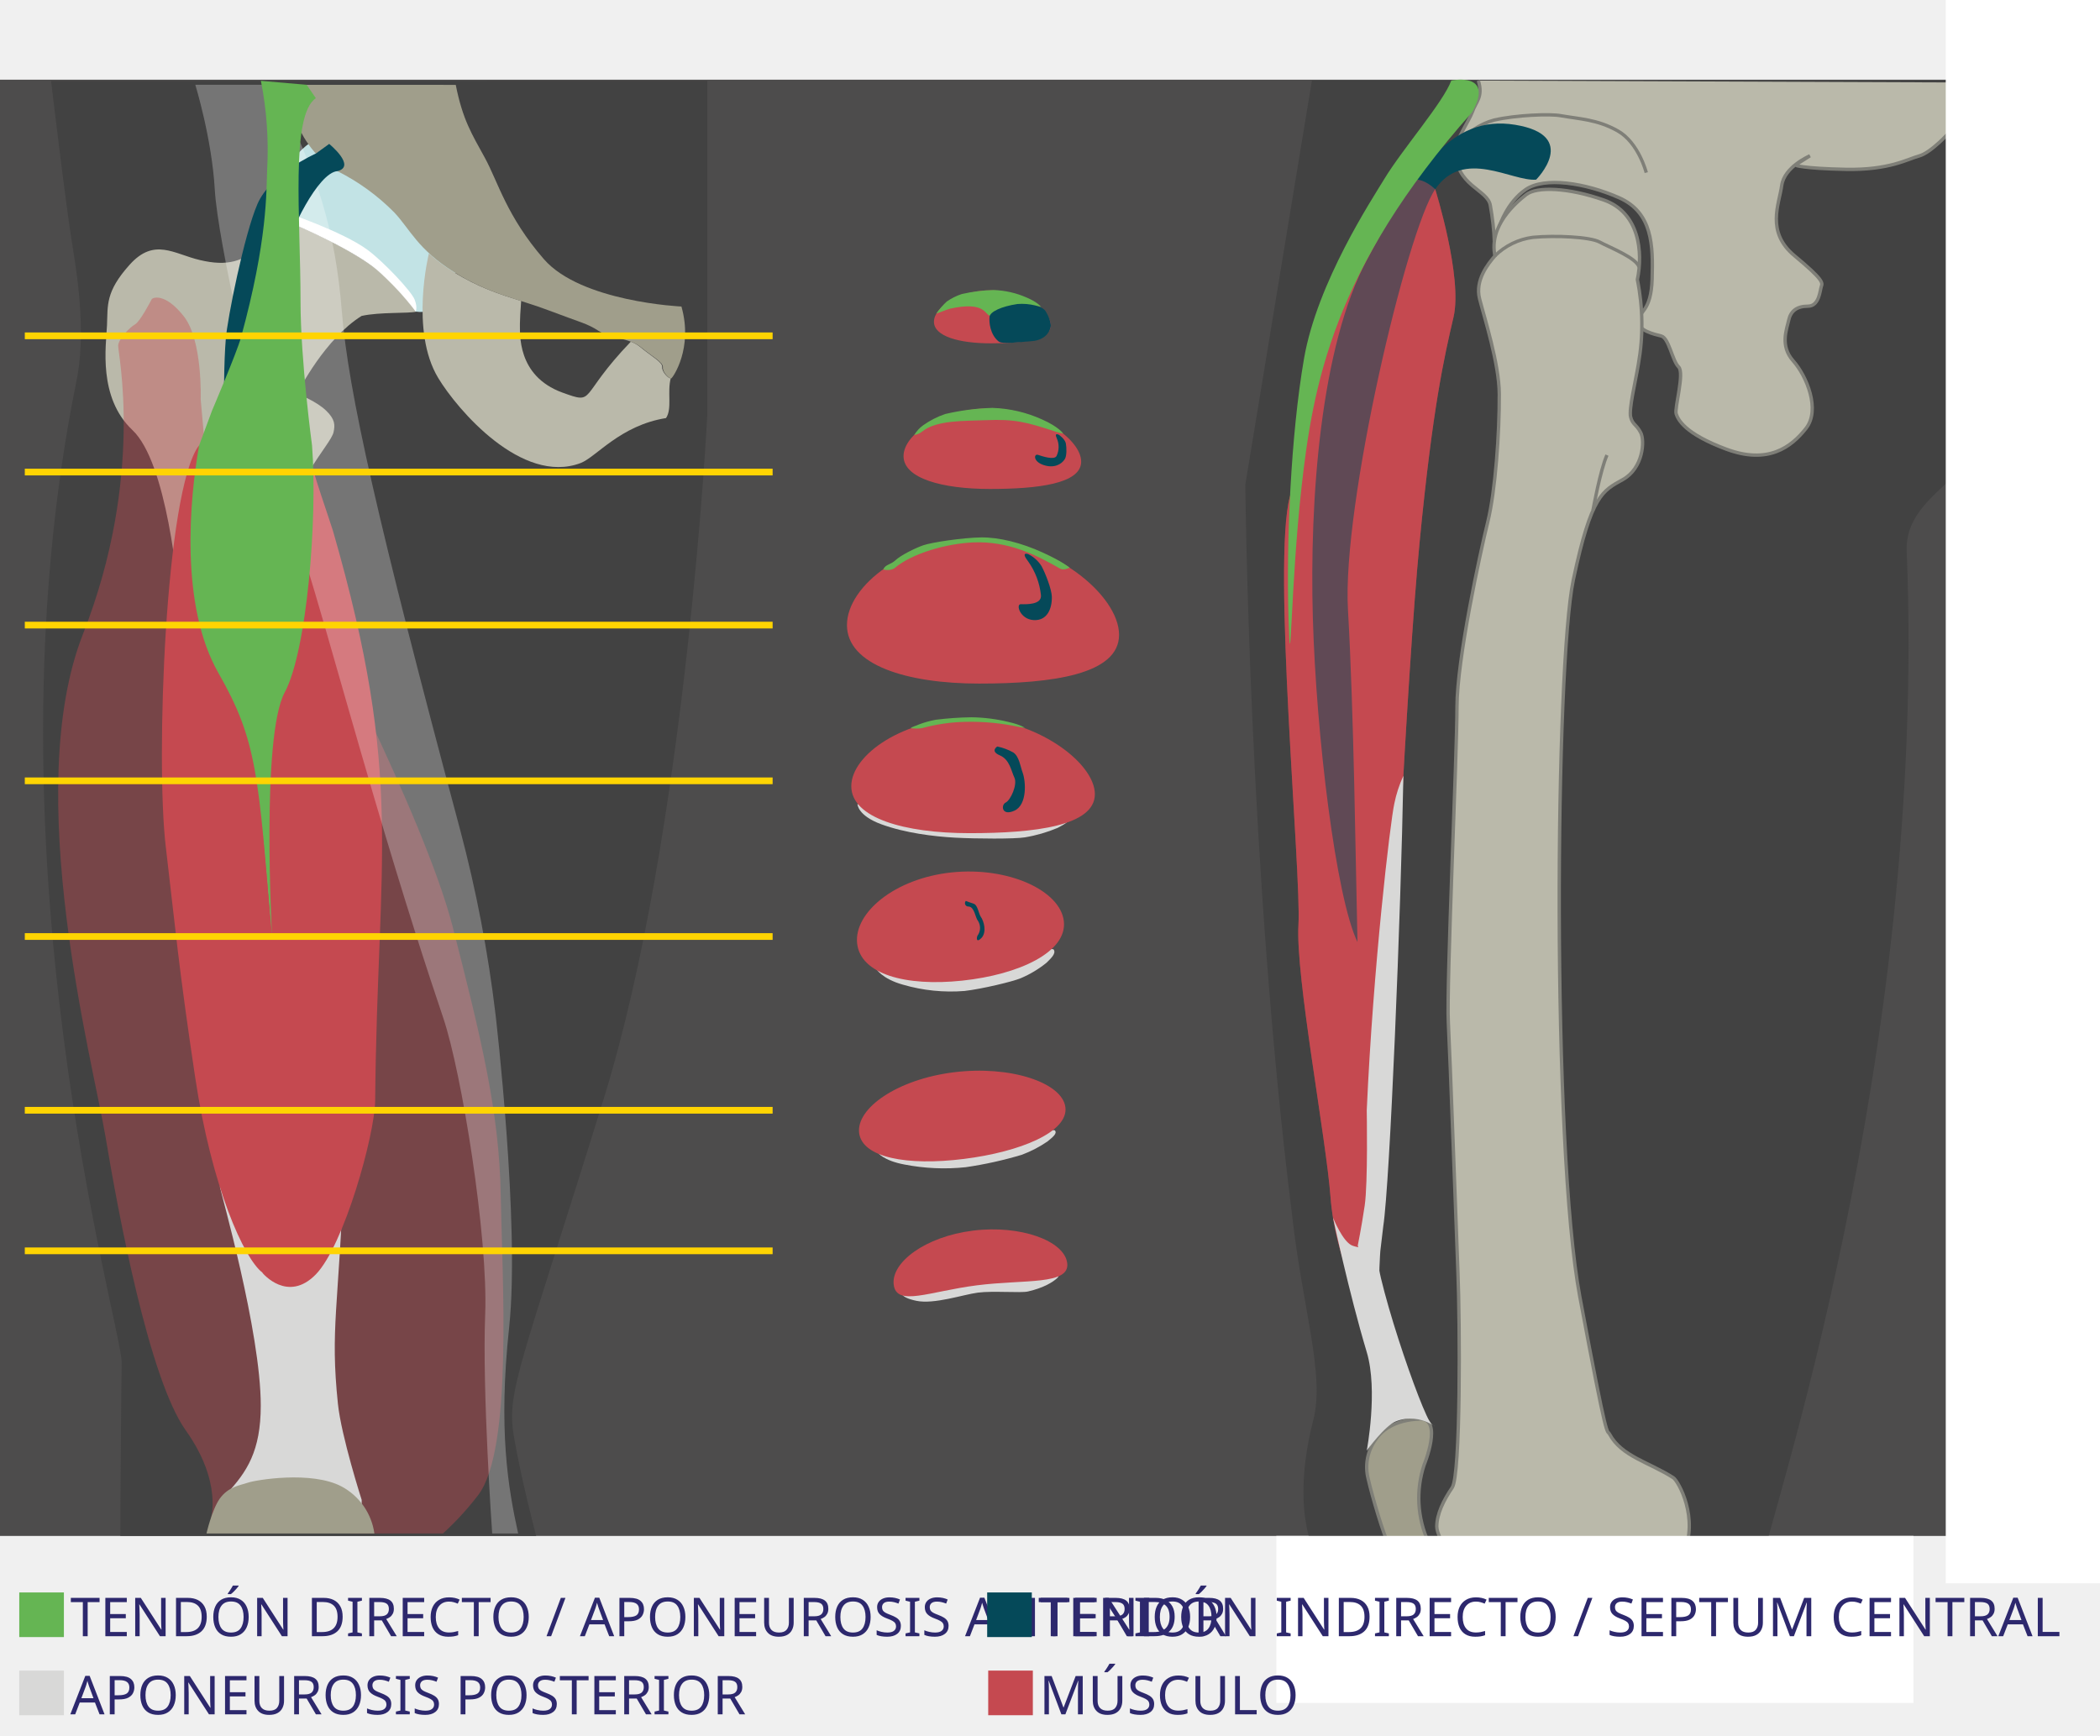
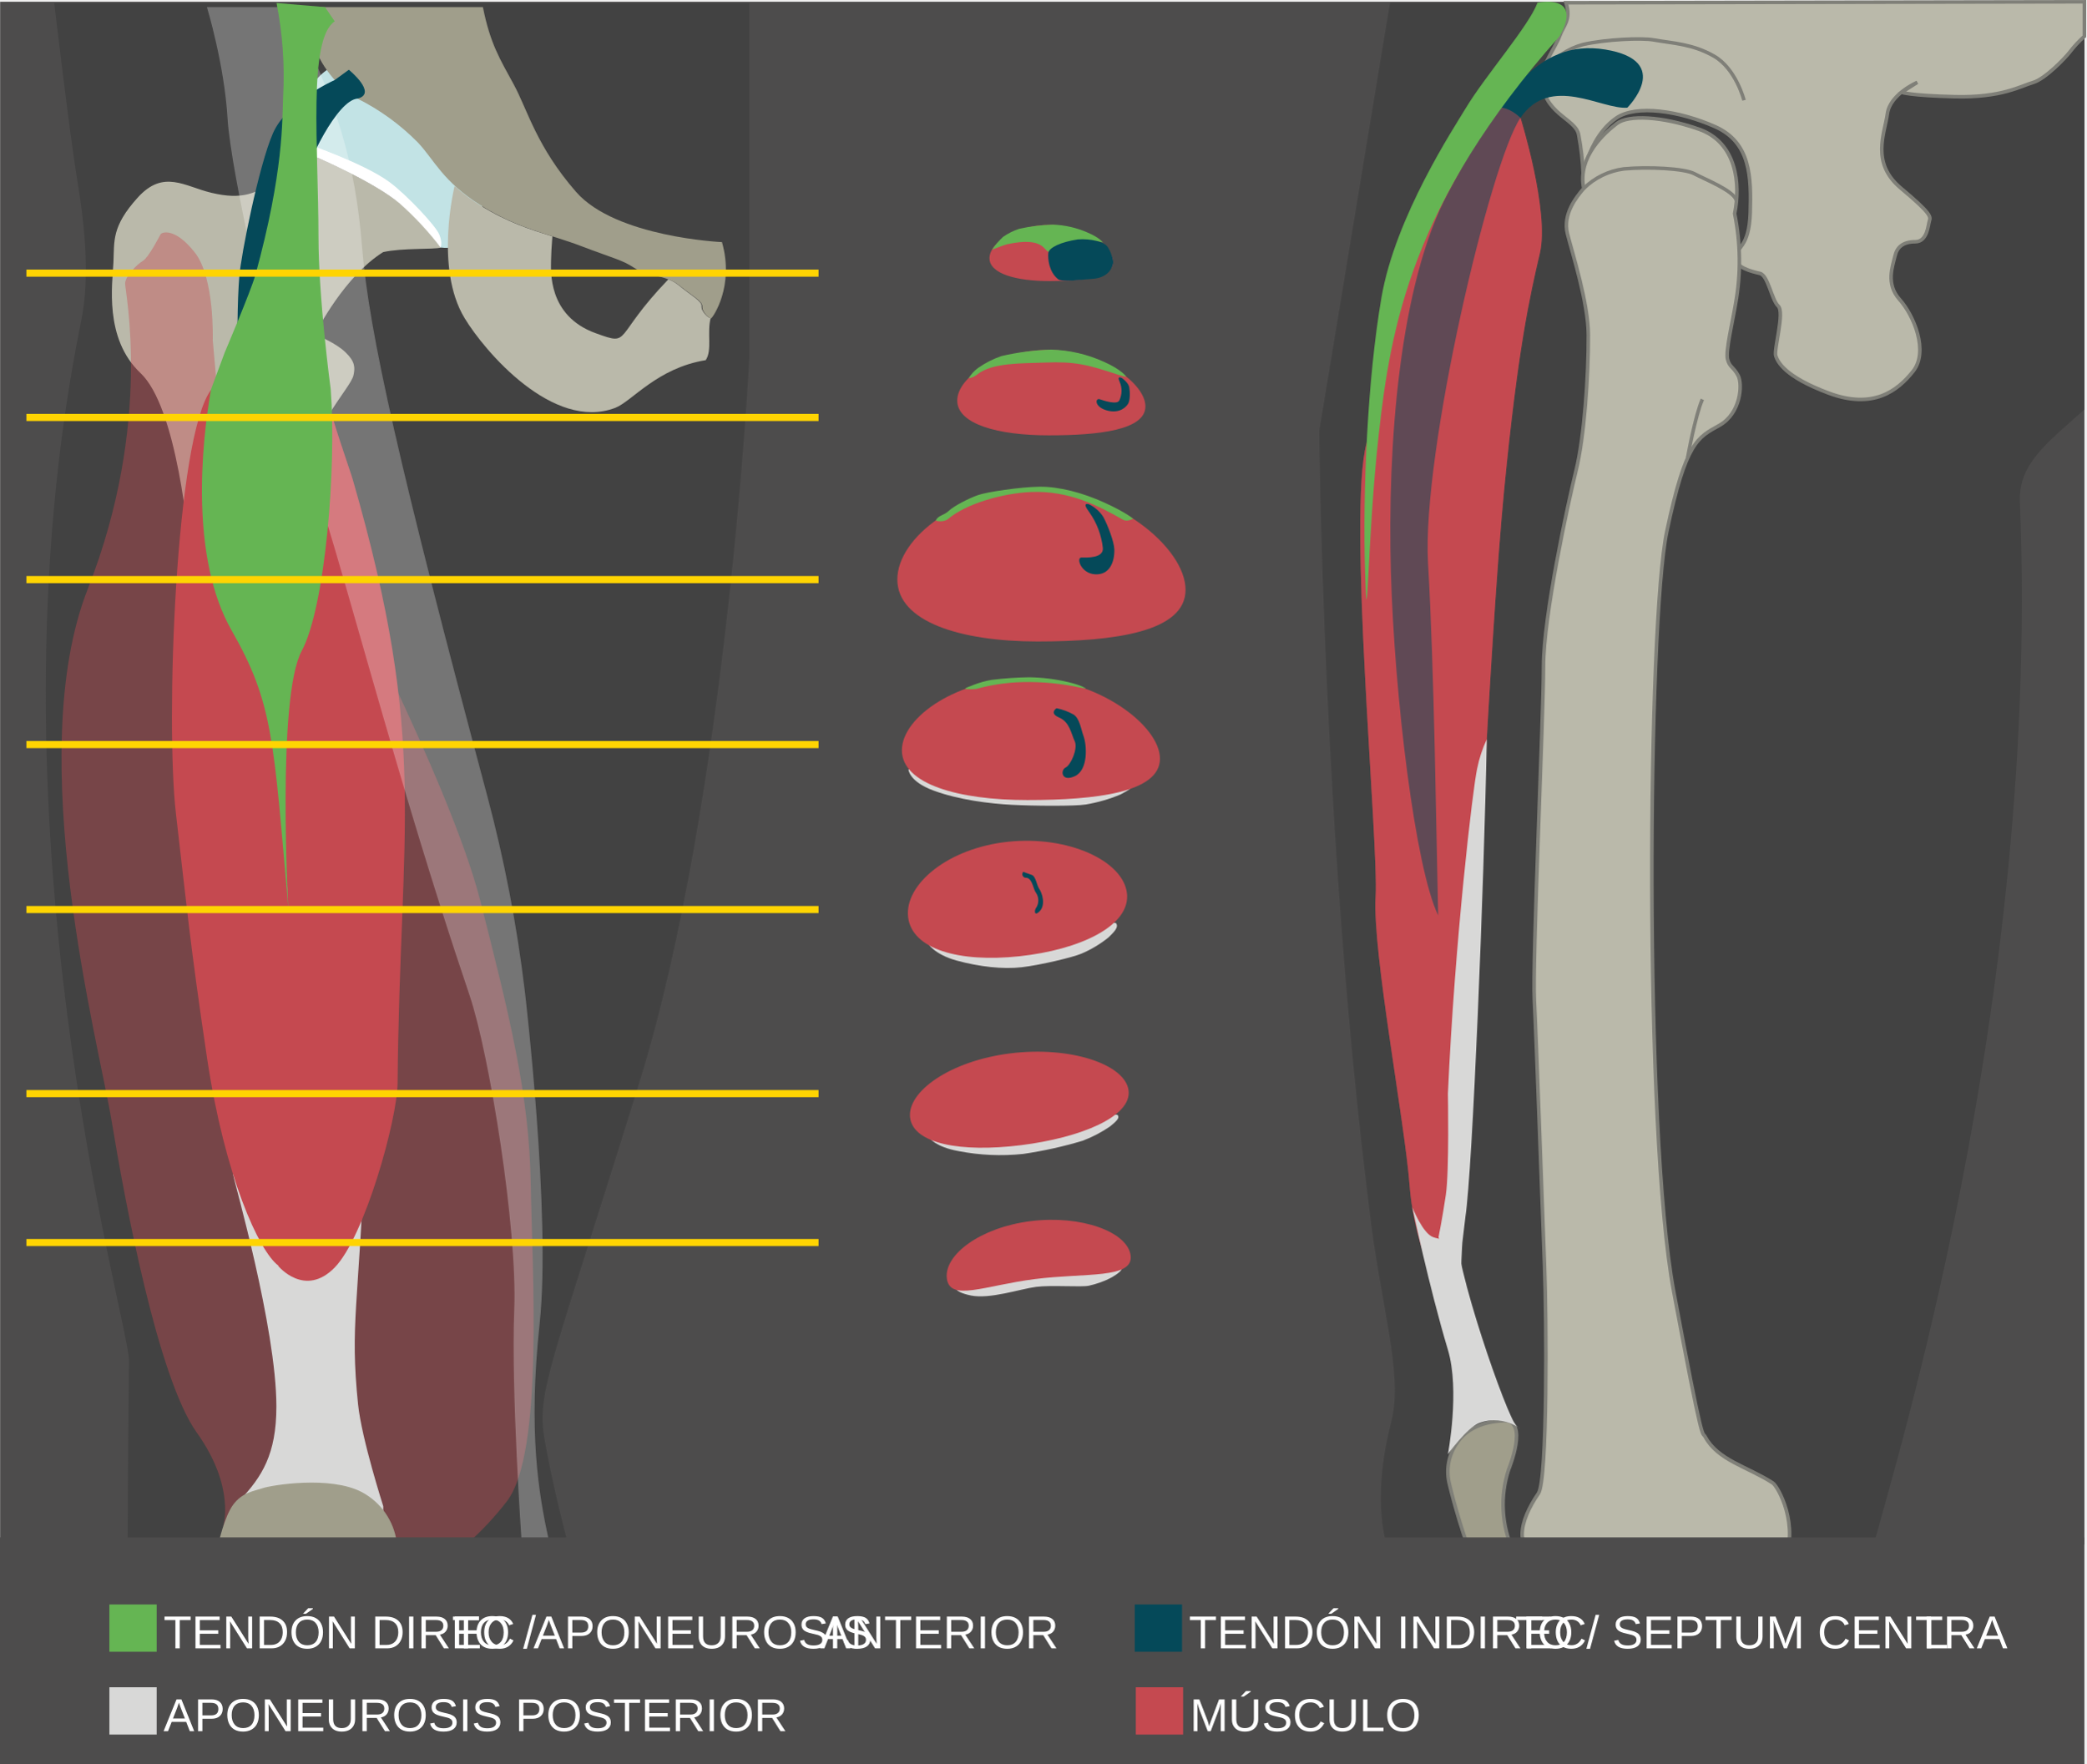
- <svg xmlns="http://www.w3.org/2000/svg" viewBox="0 0 625.74 517.36">
+ <svg xmlns="http://www.w3.org/2000/svg" viewBox="0 0 586.81 496.2">
  <defs>
-     <style>.cls-1{font-size:16px;fill:#2d286d;font-family:Mohave-Regular, Mohave;}.cls-2{fill:#65b553;}.cls-3{fill:#d8d8d7;}.cls-18,.cls-4,.cls-9{fill:#c54950;}.cls-5{fill:#054959;}.cls-6{fill:#4d4c4c;}.cls-7{fill:#424242;}.cls-16,.cls-8{fill:#bab9aa;}.cls-9{opacity:0.4;}.cls-10{fill:#c2e3e5;}.cls-11,.cls-13{fill:#fff;}.cls-12,.cls-15{fill:#a09e8b;}.cls-13{opacity:0.27;}.cls-14,.cls-17{fill:none;}.cls-14{stroke:#ffd402;stroke-width:2px;}.cls-14,.cls-15,.cls-16,.cls-17{stroke-miterlimit:10;}.cls-15,.cls-16,.cls-17{stroke:#7f7f78;}.cls-18{opacity:0.47;}</style>
+     <style>
+       .cls-1 {
+         fill: #4d4c4c;
+       }
+ 
+       .cls-2 {
+         fill: #424242;
+       }
+ 
+       .cls-15, .cls-3 {
+         fill: #bab9aa;
+       }
+ 
+       .cls-17, .cls-4, .cls-8 {
+         fill: #c54950;
+       }
+ 
+       .cls-4 {
+         opacity: 0.4;
+       }
+ 
+       .cls-5 {
+         fill: #c2e3e5;
+       }
+ 
+       .cls-10, .cls-18, .cls-6 {
+         fill: #fff;
+       }
+ 
+       .cls-7 {
+         fill: #d8d8d7;
+       }
+ 
+       .cls-14, .cls-9 {
+         fill: #a09e8b;
+       }
+ 
+       .cls-10 {
+         opacity: 0.27;
+       }
+ 
+       .cls-11 {
+         fill: #054959;
+       }
+ 
+       .cls-12 {
+         fill: #65b553;
+       }
+ 
+       .cls-13, .cls-16 {
+         fill: none;
+       }
+ 
+       .cls-13 {
+         stroke: #ffd402;
+         stroke-width: 2px;
+       }
+ 
+       .cls-13, .cls-14, .cls-15, .cls-16 {
+         stroke-miterlimit: 10;
+       }
+ 
+       .cls-14, .cls-15, .cls-16 {
+         stroke: #7f7f78;
+       }
+ 
+       .cls-17 {
+         opacity: 0.47;
+       }
+ 
+       .cls-18 {
+         font-size: 13px;
+         font-family: ArialNarrow, Arial;
+       }
+ 
+       .cls-19 {
+         letter-spacing: -0.01em;
+       }
+ 
+       .cls-20 {
+         letter-spacing: -0.04em;
+       }
+ 
+       .cls-21 {
+         letter-spacing: -0.03em;
+       }
+     </style>
  </defs>
  <g id="Capa_2" data-name="Capa 2">
    <g id="Capa_1-2" data-name="Capa 1">
-       <text class="cls-1" transform="translate(20.95 487.62)">TENDÓN DIRECTO / APONEUROSIS ANTERIOR</text>
-       <rect class="cls-2" x="5.74" y="474.58" width="13.3" height="13.3" />
-       <text class="cls-1" transform="translate(20.95 510.91)">APONEUROSIS POSTERIOR</text>
-       <rect class="cls-3" x="5.74" y="497.87" width="13.3" height="13.3" />
-       <rect class="cls-4" x="294.46" y="497.87" width="13.3" height="13.3" />
-       <rect class="cls-5" x="294.15" y="474.58" width="13.3" height="13.3" />
-       <rect class="cls-6" y="23.75" width="586.28" height="433.99" transform="translate(586.28 481.49) rotate(-180)" />
-       <path class="cls-7" d="M210.75,24.09v99.67s-6.27,124.35-30.87,203.73-29,87.16-26.8,100.3,6.69,29.95,6.69,29.95H35.85s.18-38.39.4-51.55c.18-10.91-42.06-152-13.49-292.52,2.77-13.34.7-29.2-1.19-40.54s-6.35-49-6.35-49Z" />
-       <path class="cls-8" d="M76.73,369.08c-.81-14.36-22.09-177.24-22.9-186.18s-4.07-45-14.37-54.73S31.61,103,31.88,97s-.54-10,6.77-18.13,13.18-3.19,20.87-1.38c8.39,2,12.85.34,18.15-4.07,6-5.18,6.45-7.94,6.45-7.94,5.75,2,22.09,9.6,28.48,15.1a87.55,87.55,0,0,1,11.45,12.29c-2.23.61-10.82.06-16.3,1.28-10.77,6.71-18.7,22-19.11,23.17,1,.51,5.69,2.34,8.48,5s2.7,4.37,2.29,6.4-3.65,5.69-7.31,11.79-5.3,162.7,2,218.18Z" />
-       <path id="VE" class="cls-9" d="M59.8,119s.6-17.55-5-24.69-9.3-5.65-9.59-5.13-3.43,6.62-5,7.51-4.83,4.24-5,6.25,8,39-10.48,86,3,127.6,6.72,149.91,12.91,72,23.91,87.45,7.44,26.33,7.44,26.33H89.55Z" />
-       <path class="cls-10" d="M84.89,63.19s-.4-7.73.94-12a16.33,16.33,0,0,1,7.88-9.37c3-1.33,43.28,29.6,43.28,29.6s-.4,23.4-13.14,21.44c-3.07-5.53-10.21-13.56-10.21-13.56l-10.71-7-11-4.93Z" />
-       <path class="cls-11" d="M112.4,80.52a86.85,86.85,0,0,1,11.45,12.29s.67-1-.3-3.52-9.29-11.31-14-14.8c-7.39-5.49-24.69-11.3-24.69-11.3l-.77,2.3C90,67.62,106.08,75.08,112.4,80.52Z" />
-       <path class="cls-8" d="M197.31,109.4c.15-1.48-3.13-3.12-6.55-6a10.45,10.45,0,0,0-2.79-1.58c-15.91,16.55-10.25,18.85-20.41,15.17-13.68-5-12.56-17.75-12.64-20.5,0-1.22.15-4,.37-6.79-6.38-2-12.7-4-20.3-8.75a48.77,48.77,0,0,1-7.19-5.41h0s-5.74,23,2.78,37.11C136.21,122,155.48,144.62,173,138c4.65-1.77,11.77-11.22,25.46-13.41,1.89-2.83.3-7.75,1.41-11.89C199.39,113,197.16,110.89,197.31,109.4Z" />
-       <path id="VI" class="cls-9" d="M90.92,175.62s35.51,67.52,44,100.69,13.86,55.21,14.28,79.71,3.71,75.85-6.7,89.53A87.48,87.48,0,0,1,132,457H104.39L89.55,418.48l-1.94-84.77Z" />
-       <path class="cls-3" d="M65.49,353.53c.23,1.7,12.21,43.27,12.21,65.36,0,13.5-4.11,19.82-10.26,26.36.2,4,40.33,4.17,40.33,4.17V447s-6.07-18.92-7.08-28.63c-2.35-22.68.26-28.06,1.8-70.22l-8,26.41" />
-       <path class="cls-4" d="M78.26,379.41s7.46,9,15.85.38,17.59-41.6,17.68-51.82c.65-73,8.79-95.63-12.57-169.75-.71-2.44-6.25-18-7.89-25.43-10.21,13.93-13,25.53-15,37s4.54,106.49,4.54,106.49c-5.94-75.85-9.51-85.37-13.08-99.05s-8.08-26-8.5-44.47c-10.11,13.39-12.9,94.06-9.92,119.34s3.79,35.58,8.75,68.73,14.66,54.36,20.08,58.43" />
-       <path class="cls-12" d="M111.56,457a18.86,18.86,0,0,0-9.77-14c-9-4.76-25.63-1.93-27.91-1.14s-5.82,1.14-8.42,4.79C63.11,450,61.53,457,61.53,457Z" />
-       <path id="SA" class="cls-13" d="M132.08,303.37c-4.66-13.82-11.42-34.45-20.52-65.43-11.84-40.31-18.14-64.55-26.73-90S64.86,71.67,64,56.5s-5.8-31.23-5.8-31.23h23c13.58,26,18.76,43.85,20.67,67.66s10.66,62.61,35.2,154.23a397.72,397.72,0,0,1,10.59,55.2S155,365,151.71,395.58s-.29,47.89,2.68,61.42h-7.73s-3-42.38-2.09-65.29S137.58,319.66,132.08,303.37Z" />
-       <path class="cls-12" d="M84.79,25.27a73.82,73.82,0,0,1,3.72,10.85c.89,4.32,6.39,12.05,12,14.87a64.22,64.22,0,0,1,17,12.35c4.61,4.91,7,11,17.7,17.7s18.88,7.88,28.25,11.45,11.45,3.86,14.87,6.1,9.23,2.08,12.65,4.9,6.69,4.46,6.54,6,2.08,3.57,2.53,3.27,6.54-8.92,3-21.41c0,0-29.89-1.34-41-14.13S148.37,54.12,144.46,47s-6.58-11.3-8.66-21.71Z" />
-       <path class="cls-5" d="M94.12,45.76s-13.43,5.89-17.39,15-9,34.33-9.44,40.15c-1.22,14.55,0,43.89,0,43.89L80.7,157.87S83.4,82,84.83,75.59,94.76,51.43,100.55,51c5.73-1.44-2.46-8.11-2.46-8.11Z" />
-       <path class="cls-2" d="M63.18,122.37s7.4-17.37,8.58-21.66C79.82,71.45,79.33,57,79.61,50.37a105.39,105.39,0,0,0-1.87-26.28l13.64,1.18,2.74,4c-7.59,5-4.57,35.58-4.57,60.51,0,17.6,3.43,43,3.43,43,1.69,21.88-1.53,61.31-8.15,73.58C77.74,219.52,81.07,279,81.07,279c-4.18-48.07-4.3-58-16-78.46-11.54-20.24-8.56-51.84-5.75-67.77Z" />
-       <line class="cls-14" x1="230.22" y1="140.68" x2="7.39" y2="140.68" />
-       <line class="cls-14" x1="230.22" y1="100.08" x2="7.39" y2="100.08" />
-       <line class="cls-14" x1="230.22" y1="186.29" x2="7.39" y2="186.29" />
-       <line class="cls-14" x1="230.22" y1="232.7" x2="7.39" y2="232.7" />
-       <line class="cls-14" x1="230.22" y1="279.1" x2="7.39" y2="279.1" />
-       <line class="cls-14" x1="230.22" y1="330.88" x2="7.39" y2="330.88" />
-       <line class="cls-14" x1="230.22" y1="372.77" x2="7.39" y2="372.77" />
-       <path class="cls-4" d="M269.23,135.93c0,6.64,11.51,9.79,25.71,9.79s27.22-1.52,27.22-8.15-13-15.88-27.22-15.88S269.23,129.3,269.23,135.93Z" />
-       <path class="cls-5" d="M315.6,129.63s1.77,1.25,2,2.54.3,3.73-.34,4.69c-1,1.57-3.26,2.79-6.39,1.7s-2.79-3.4-1.57-3,4.83,1.63,5.52.34a6.29,6.29,0,0,0,.06-5.31C314,128.7,315.6,129.63,315.6,129.63Z" />
-       <path class="cls-2" d="M316.81,129.22s-1.27-2-6.31-4.22a38.68,38.68,0,0,0-14.81-3.44,70.91,70.91,0,0,0-14,1.81,25.32,25.32,0,0,0-6.66,3.4,9.68,9.68,0,0,0-2.61,2.87,5,5,0,0,0,2.44-1.09c4.21-3.38,12.61-3.08,18.92-3.33,8.62-.36,12.1.55,21,3.5A14.34,14.34,0,0,0,316.81,129.22Z" />
-       <path class="cls-4" d="M278.29,95.89c0,4.36,7.58,6.43,16.92,6.43s17.9-1,17.9-5.36-8.56-10.44-17.9-10.44S278.29,91.52,278.29,95.89Z" />
-       <path class="cls-2" d="M310.2,91.48s-.86-1.35-4.23-2.78A26.51,26.51,0,0,0,296,86.43a48.3,48.3,0,0,0-9.42,1.2,17.11,17.11,0,0,0-4.47,2.23A21.87,21.87,0,0,0,279,93.44c0,.09,3.34-1.29,4.15-1.46,10.46-2.3,10.38,1.91,11.8,2.1,2.94-1.16,9.51-3.7,13.84-2.94A13.22,13.22,0,0,1,310.2,91.48Z" />
-       <path class="cls-5" d="M308.54,91.05s2.25.5,3,1.65,1.78,3.52,1.54,4.72c-.39,1.94-2.13,4-5.67,4.25s-8.79,1-9.85.09c-2.58-2.09-2.87-5.79-2.71-7.33s3.55-3.12,8.32-3.83A16.64,16.64,0,0,1,308.54,91.05Z" />
-       <path class="cls-4" d="M252.37,186.28c0,11.83,17.64,17.44,39.39,17.44s41.69-2.7,41.69-14.53-19.93-28.31-41.69-28.31S252.37,174.45,252.37,186.28Z" />
-       <path class="cls-5" d="M306.34,165.12a9.87,9.87,0,0,1,4,3.58c1.23,2.29,3,6.89,3.08,9.1.08,3.57-1.36,7.23-5.42,7s-5.39-4.78-3.82-4.74,6.23.2,6-2.65a21.2,21.2,0,0,0-3.81-10.09C304,164.29,306.34,165.12,306.34,165.12Z" />
-       <path class="cls-2" d="M318.7,169.17s-1.87-1.71-8.08-4.54-12.85-4.53-18.24-4.47-14.79,1.47-17.3,2.35-6.71,3-8.22,4.42-2.93,1.2-3.65,2.7c-.09.19,2.25.61,3.44-.39,5.2-4.39,15.54-7.26,23.32-7.59,10.63-.46,19,3.86,25.9,7.8C317,170.12,318.7,169.17,318.7,169.17Z" />
-       <path class="cls-3" d="M261.5,343.46s1.71,2.43,8,3.59a61.59,61.59,0,0,0,18.25.8,116.62,116.62,0,0,0,16.75-3.71,35.46,35.46,0,0,0,7.67-4c1.36-1.14,3-2.35,2.14-3.26S261.5,343.46,261.5,343.46Z" />
-       <path class="cls-4" d="M256,337.65c.92,7.35,14.28,9.85,31.17,7.74s31.2-8.05,30.29-15.4-16.38-12.54-33.26-10.43S255.08,330.3,256,337.65Z" />
-       <path class="cls-3" d="M261,288.63s1.74,3.08,8.08,4.83a51,51,0,0,0,18.32,1.87c5.29-.62,14.38-2.8,16.77-3.81a32.1,32.1,0,0,0,7.66-4.6c1.35-1.35,2.95-2.78,2.12-3.95S261,288.63,261,288.63Z" />
-       <path class="cls-4" d="M255.4,281.15c1,9.17,14.4,12.9,31.32,11.1S318,283.74,317,274.57,300.45,258.22,283.53,260,254.42,272,255.4,281.15Z" />
-       <path class="cls-5" d="M287.79,268.49s1.31.52,2.41.87,1.43,2.93,2,3.77c1,1.37,1.9,4.71.22,6.43s-1.54-.42-.9-1.11a3.88,3.88,0,0,0-.1-4c-.85-1-1-4.11-2.77-4.29A1,1,0,0,1,287.79,268.49Z" />
-       <path class="cls-3" d="M268.65,384.89s-.92,1.68,4.41,2.78,13.87-1.85,18.31-2.44,12.82.15,14.92-.34c4.95-1.15,7.53-2.91,8.66-3.93s.25-1.72-.45-2.55S268.65,384.89,268.65,384.89Z" />
-       <path class="cls-4" d="M266.3,382.86c.83,6.64,10.59,2,24.79.19s27.74,0,26.91-6.63-13.89-11.44-28.09-9.67S265.47,376.23,266.3,382.86Z" />
-       <path class="cls-7" d="M390.91,24,371.07,144.41s1,114.64,13.93,217.66c3.09,27.9,9.84,47.42,6.33,61.09-8.64,33.67,3.7,50.47,11.77,50.47,17.42,0,11.74,1.48,11.74,1.48H521.11s2,4.31,3.93-9.48c1.63-11.43,49.22-150,43.11-301.19-.65-14.36,14.09-20,29.82-37.63C619.16,103,625.74,24,625.74,24Z" />
-       <path class="cls-15" d="M407.68,440.74c1.14,5.09,4.66,17,6.16,19.69s5.53,8.29,8.49,8.2,6.77-1.8,3.29-9.05a31.55,31.55,0,0,1-1.28-23s5.79-14-1.35-13.7-11.08,3.16-13,6A14.05,14.05,0,0,0,407.68,440.74Z" />
-       <path class="cls-16" d="M609,24.68c-.67.62-2.31,4.73-13.23,4.65-6.92,0-12.26,6.9-13.6,8.61s-6.87,7.6-10.31,8.53-8.88,4.26-21.87,4-15.08-1.24-15.08-1.24l4.39-2.79s-7.64,3.25-8.4,8.84-4.78,13.8,3.81,20.93,8.41,8.06,8,9.15-.58,5.89-4,5.89-5.16,1.55-5.73,4.18-2.68,7.6,1.33,12.1,8.21,14.57,3.82,20.15-11.31,10.82-23.77,6.17S500,125,499.45,123.33s2.58-12.21.72-14-2.87-8.61-5.16-9.19-7-1.63-6.87-4.54S492,93.1,492.29,83.1s.14-19.77-9.88-24.19-22.2-6.28-27.79-2.44-7.73,10.69-7.73,10.69l-1.58,5.12a81.71,81.71,0,0,0-1.24-11.07c-.79-4.79-10.38-5.83-10.38-16.29,0-3.14,4-8.77,5-11.49,1-3,3.35-4.5,1.81-9.41" />
-       <path class="cls-16" d="M490.43,470.8c5-.47,2.86.22,6.12-1.9a11.75,11.75,0,0,0,5.13-6.13c4.59-10.23-1.52-21.38-3.08-22.38-7.2-4.63-15.43-6.35-19-13-.88-1.63-.46,4-8.86-40.94s-7.3-188.23-1.93-213.66,8.76-26.51,14.77-29.88,6.59-11.52,5.3-14-2.43-2.32-3-4.65,1.44-10.46,2.3-15.7a67.42,67.42,0,0,0-.29-25.23c1.72-8.26.57-20-10-23.72S457.91,55.54,454.76,58s-11.17,9.3-9.31,18.25c-2,2.33-6,7.21-4.58,12.8s5.83,19.3,5.87,28.37c.06,11.64-1.14,28.84-3.43,38.14s-9.17,40.94-9.17,55.12-3.15,83-2.58,94,2.29,60,2.87,74.66.85,60.23-1.72,64-4.59,7.9-4.59,11.62,7,13.49,9.37,14.42,6.87,2.6,9.59,2.49c3-.13,5.27.64,6.78.73,18,1.13,17.65,1.14,18.19,1.13C480.29,473.34,478.5,471.89,490.43,470.8Z" />
-       <path class="cls-17" d="M445.45,76.23a19.77,19.77,0,0,1,11.32-5.5c6.68-.62,17-.15,19.86,1.4s10.91,4.66,11.76,7.44" />
-       <path class="cls-17" d="M434.72,42.79a19.72,19.72,0,0,1,10.46-7c6.54-1.52,16.66-1.9,19.87-1.31,5.66,1,10.93,1.1,17,4.53,6.24,3.54,8.49,12.44,8.49,12.44" />
-       <path class="cls-17" d="M474.68,152s2.14-11.9,4.15-16.37" />
-       <rect class="cls-11" x="380.32" y="457.74" width="189.84" height="49.78" transform="translate(950.47 965.25) rotate(-180)" />
-       <rect class="cls-11" x="579.79" width="45.96" height="471.85" transform="translate(1205.53 471.85) rotate(-180)" />
-       <path class="cls-4" d="M427.65,56.39s8.23,26.26,5.46,38.12S426.9,121.28,423,161.6,414.56,300,413,329.36c-1.77,33.17-5.87,40.06-1.68,52.68s-4.86,9-4.86,9-8.65-16.32-10-34.27S386,291,386.9,275.58,379,167.61,384.36,148,401.64,36.8,427.65,56.39Z" />
-       <path class="cls-5" d="M457.72,53.54c-7.25.6-21.59-9.53-30.07,2.85s-27.78,94.2-26,125.23,2.26,74.36,2.84,99.13c-6.42-13.27-12.3-61.55-13.3-96.66s2.25-80.78,16.17-106.75S432.09,34,451.48,37.19,457.72,53.54,457.72,53.54Z" />
-       <path class="cls-18" d="M427.65,56.39s8.23,26.26,5.46,38.12S426.9,121.28,423,161.6,414.56,300,413,329.36c-1.77,33.17-5.87,40.06-1.68,52.68s-4.86,9-4.86,9-8.65-16.32-10-34.27S386,291,386.9,275.58,379,167.61,384.36,148,405.77,35.85,427.65,56.39Z" />
-       <path class="cls-2" d="M432.45,24C430,30.58,417.84,44.46,412.4,53.47c-3.55,5.88-19.91,30.68-23.84,53.4s-5.32,54.58-4.62,77.3.56-9.24,3.88-38.94,9.13-64.9,50.84-111.8C445.46,21.26,432.45,24,432.45,24Z" />
-       <path class="cls-3" d="M409.62,367.15c.13-.62.34,1.27.23,1.89-1.43,8.46,14.1,53.14,16.69,55.32,3.35,2.82-2.81-3.83-10.6-.77-3.36,1.32-8.69,8.72-8.69,8.72s3.43-17.91,0-29.36c-5.3-17.65-10.05-40.08-10.05-40.08s2.95,7.45,5.9,8.4C404.63,371.77,408.42,373.08,409.62,367.15Z" />
-       <path class="cls-3" d="M407.25,330.91c1.91-42.78,7-85.89,8.21-91.39a37.38,37.38,0,0,1,2.71-8.32c-.75,41.1-4,121.15-6,134.28l-.87,7.33s-.69,9.11,0,11.36-5.2-8.45-5.2-8.45l-1.53-4.51s1.07-5.17,2.07-11.93S407.25,330.91,407.25,330.91Z" />
-       <text class="cls-1" transform="translate(309.36 487.62)">TENDÓN INDIRECTO / SEPTUM CENTRAL</text>
-       <text class="cls-1" transform="translate(309.67 510.91)">MÚSCULO</text>
-       <path class="cls-3" d="M255.5,239.64s0,3.39,7.08,6,15.73,3.66,22,4,17.82.41,20.79-.09a43.59,43.59,0,0,0,9.79-2.83c1.83-1,3.95-2,3.2-3.19S255.5,239.64,255.5,239.64Z" />
-       <path class="cls-4" d="M253.66,234.3c0,9.47,15.79,14,35.26,14s37.32-2.16,37.32-11.63S308.4,214,288.92,214,253.66,224.84,253.66,234.3Z" />
-       <path class="cls-2" d="M305.39,216.91s-1-.84-4.77-1.73a49.92,49.92,0,0,0-11.19-1.42,97.15,97.15,0,0,0-10.61.74,28.62,28.62,0,0,0-5,1.4c-.92.45-2,.63-2.44,1.11a12.17,12.17,0,0,0,3.32,0,53.14,53.14,0,0,1,13-1.89,68.24,68.24,0,0,1,16.17,1.57C304.58,216.84,305.39,216.91,305.39,216.91Z" />
-       <path class="cls-5" d="M297.16,222.47a16.51,16.51,0,0,1,4.79,1.79c1.75,1.16,2.12,4.29,2.75,5.94,1,2.69,1.41,9.64-2.42,11.39s-4.08-1.71-2.61-2.42,3.57-5.37,2.59-7.43-1.39-5.38-4.36-6.64S297.16,222.47,297.16,222.47Z" />
+       <rect class="cls-1" x="0.03" y="0.5" width="586.28" height="433.99" transform="translate(586.35 434.99) rotate(-180)" />
+       <g>
+         <path class="cls-2" d="M210.78.84v99.67s-6.27,124.35-30.87,203.73-29,87.16-26.8,100.3,6.69,29.95,6.69,29.95H35.88s.18-38.39.4-51.55c.18-10.91-42.06-152-13.49-292.53,2.78-13.33.7-29.2-1.19-40.53s-6.35-49-6.35-49Z" />
+         <path class="cls-3" d="M76.76,345.83C76,331.47,54.67,168.59,53.86,159.65s-4.06-45-14.36-54.73-7.86-25.2-7.59-31.17-.54-10,6.78-18.12,13.18-3.19,20.86-1.38c8.39,2,12.86.34,18.15-4.07,6-5.19,6.45-7.94,6.45-7.94,5.76,2,22.09,9.6,28.48,15.1a87.27,87.27,0,0,1,11.46,12.29c-2.24.61-10.82.06-16.31,1.28-10.77,6.71-18.7,22-19.1,23.17,1,.51,5.69,2.33,8.48,5s2.7,4.37,2.29,6.4-3.66,5.69-7.32,11.78-5.29,162.71,2,218.19Z" />
+         <path id="VE" class="cls-4" d="M59.84,95.71S60.43,78.16,54.78,71s-9.29-5.65-9.59-5.13-3.42,6.62-5,7.51-4.84,4.24-5,6.25,8,39-10.49,86,3.05,127.6,6.73,149.91,12.9,72,23.91,87.44,7.43,26.34,7.43,26.34H89.58Z" />
+         <path class="cls-5" d="M84.92,39.94s-.39-7.74.94-12a16.3,16.3,0,0,1,7.89-9.37c3-1.34,43.27,29.6,43.27,29.6s-.39,23.4-13.13,21.44C120.81,64,113.68,56,113.68,56L103,49,92,44.08Z" />
+         <path class="cls-6" d="M112.44,57.27a87.55,87.55,0,0,1,11.45,12.29s.67-1-.3-3.52-9.3-11.31-14-14.8c-7.39-5.49-24.69-11.3-24.69-11.3l-.77,2.3C90.07,44.37,106.11,51.82,112.44,57.27Z" />
+         <path class="cls-3" d="M197.34,86.15c.15-1.49-3.12-3.12-6.54-6a10.51,10.51,0,0,0-2.8-1.58c-15.91,16.55-10.24,18.85-20.4,15.17C153.92,88.83,155,76,155,73.29c0-1.22.15-4,.37-6.79-6.38-2-12.71-4-20.3-8.75a48.91,48.91,0,0,1-7.2-5.41h0s-5.74,23,2.79,37.11c5.62,9.34,24.89,31.92,42.38,25.28,4.66-1.77,11.78-11.23,25.47-13.42,1.89-2.82.29-7.74,1.4-11.89C199.42,89.72,197.19,87.64,197.34,86.15Z" />
+         <path id="VI" class="cls-4" d="M91,152.37s35.52,67.52,44,100.68,13.87,55.22,14.28,79.72,3.72,75.85-6.69,89.53A88.25,88.25,0,0,1,132,433.75h-27.6L89.58,395.23l-1.94-84.77Z" />
+         <path class="cls-7" d="M65.52,330.27c.24,1.71,12.22,43.28,12.22,65.36,0,13.51-4.12,19.83-10.27,26.37.2,4,40.34,4.16,40.34,4.16v-2.45s-6.08-18.92-7.09-28.64c-2.35-22.67.27-28.05,1.8-70.21l-8,26.41" />
+         <path class="cls-8" d="M78.3,356.16s7.45,9,15.85.38,17.59-41.6,17.68-51.82c.65-73,8.79-95.63-12.58-169.75-.7-2.44-6.24-18-7.88-25.43-10.21,13.93-13,25.53-15,37S81,253.05,81,253.05c-5.95-75.84-9.52-85.36-13.09-99s-8.08-26-8.5-44.47c-10.11,13.38-12.89,94.06-9.92,119.34s3.8,35.58,8.75,68.73S72.87,352,78.28,356" />
+         <path class="cls-9" d="M111.59,433.75a18.86,18.86,0,0,0-9.77-14c-9-4.76-25.62-1.93-27.9-1.14s-5.83,1.14-8.43,4.79c-2.34,3.28-3.93,10.33-3.93,10.33Z" />
+         <path id="SA" class="cls-10" d="M132.12,280.12c-4.67-13.82-11.43-34.45-20.53-65.44-11.83-40.3-18.14-64.54-26.72-90S64.9,48.42,64,33.25,58.2,2,58.2,2h23c13.58,26,18.76,43.86,20.66,67.67s10.67,62.61,35.2,154.23a396.33,396.33,0,0,1,10.6,55.2s7.4,62.67,4.13,93.22-.3,47.89,2.67,61.42h-7.73s-3-42.39-2.08-65.29S137.62,296.41,132.12,280.12Z" />
+         <path class="cls-9" d="M84.82,2a72.87,72.87,0,0,1,3.72,10.86c.89,4.31,6.4,12.05,12,14.87a64.34,64.34,0,0,1,17,12.35c4.61,4.9,7,11,17.7,17.69s18.89,7.89,28.26,11.46S175,73.1,178.37,75.33s9.22,2.09,12.64,4.91,6.69,4.46,6.54,6,2.09,3.57,2.53,3.27,6.55-8.92,3-21.41c0,0-29.9-1.34-41.05-14.13s-13.61-23-17.51-30.19S137.92,12.42,135.83,2Z" />
+         <path class="cls-11" d="M94.15,22.51s-13.42,5.89-17.39,15-9,34.34-9.44,40.16c-1.21,14.55,0,43.89,0,43.89l13.42,13.05s2.69-75.86,4.13-82.28,9.92-24.16,15.72-24.6c5.72-1.44-2.47-8.11-2.47-8.11Z" />
+         <path class="cls-12" d="M63.22,99.12s7.39-17.37,8.58-21.66c8.06-29.26,7.56-43.75,7.84-50.34A105.73,105.73,0,0,0,77.78.84L91.42,2l2.73,4c-7.58,5-4.57,35.57-4.57,60.5,0,17.61,3.44,43,3.44,43,1.69,21.88-1.54,61.31-8.15,73.58-7.09,13.14-3.76,72.65-3.76,72.65-4.18-48.07-4.31-58-16-78.46-11.54-20.24-8.56-51.85-5.75-67.77Z" />
+       </g>
+       <line class="cls-13" x1="230.25" y1="117.43" x2="7.43" y2="117.43" />
+       <line class="cls-13" x1="230.25" y1="76.83" x2="7.43" y2="76.83" />
+       <line class="cls-13" x1="230.25" y1="163.04" x2="7.43" y2="163.04" />
+       <line class="cls-13" x1="230.25" y1="209.44" x2="7.43" y2="209.44" />
+       <line class="cls-13" x1="230.25" y1="255.85" x2="7.43" y2="255.85" />
+       <line class="cls-13" x1="230.25" y1="307.63" x2="7.43" y2="307.63" />
+       <line class="cls-13" x1="230.25" y1="349.52" x2="7.43" y2="349.52" />
+       <g>
+         <path class="cls-8" d="M269.26,112.68c0,6.64,11.52,9.78,25.72,9.78s27.21-1.51,27.21-8.15-13-15.88-27.21-15.88S269.26,106.05,269.26,112.68Z" />
+         <path class="cls-11" d="M315.64,106.38s1.77,1.24,2,2.54.29,3.72-.34,4.69c-1,1.57-3.27,2.79-6.4,1.7s-2.79-3.4-1.56-3,4.83,1.63,5.51.34a6.28,6.28,0,0,0,.07-5.31C314.07,105.45,315.64,106.38,315.64,106.38Z" />
+         <path class="cls-12" d="M316.85,106s-1.28-2-6.31-4.22a38.58,38.58,0,0,0-14.81-3.44,70.7,70.7,0,0,0-14,1.81,25.55,25.55,0,0,0-6.67,3.4,9.64,9.64,0,0,0-2.6,2.87,5.13,5.13,0,0,0,2.43-1.09c4.22-3.38,12.61-3.08,18.92-3.34,8.63-.35,12.11.56,21,3.51A14.3,14.3,0,0,0,316.85,106Z" />
+       </g>
+       <g>
+         <path class="cls-8" d="M278.33,72.64c0,4.36,7.57,6.43,16.91,6.43s17.9-1,17.9-5.36-8.55-10.44-17.9-10.44S278.33,68.27,278.33,72.64Z" />
+         <path class="cls-12" d="M310.23,68.22s-.85-1.34-4.23-2.77a26.31,26.31,0,0,0-9.93-2.27,49.2,49.2,0,0,0-9.42,1.19,17.44,17.44,0,0,0-4.47,2.24,20.58,20.58,0,0,0-3.11,3.58c-.05.09,3.34-1.29,4.15-1.47,10.46-2.3,10.38,1.92,11.79,2.11,2.95-1.16,9.51-3.7,13.84-2.94C309.56,68,310.23,68.22,310.23,68.22Z" />
+         <path class="cls-11" d="M308.57,67.8s2.25.5,3,1.65,1.77,3.52,1.53,4.72c-.39,1.94-2.13,4-5.66,4.25s-8.79,1-9.85.09c-2.58-2.09-2.87-5.79-2.71-7.33s3.54-3.12,8.31-3.84A16.79,16.79,0,0,1,308.57,67.8Z" />
+       </g>
+       <g>
+         <path class="cls-8" d="M252.41,163c0,11.83,17.63,17.44,39.39,17.44s41.68-2.7,41.68-14.53-19.93-28.31-41.68-28.31S252.41,151.2,252.41,163Z" />
+         <path class="cls-11" d="M306.37,141.87a9.87,9.87,0,0,1,4,3.58c1.23,2.29,3,6.89,3.08,9.1.09,3.57-1.36,7.23-5.41,7s-5.4-4.77-3.82-4.73,6.22.2,6-2.65a21.23,21.23,0,0,0-3.82-10.09C304.06,141,306.37,141.87,306.37,141.87Z" />
+         <path class="cls-12" d="M318.73,145.92s-1.87-1.71-8.07-4.54-12.86-4.53-18.25-4.47-14.78,1.47-17.3,2.35-6.7,3-8.21,4.42-2.93,1.2-3.66,2.7c-.09.19,2.26.61,3.45-.4,5.19-4.39,15.54-7.25,23.31-7.58,10.63-.46,19,3.86,25.9,7.8C317.07,146.87,318.73,145.92,318.73,145.92Z" />
+       </g>
+       <g>
+         <path class="cls-7" d="M261.54,320.21s1.71,2.42,8,3.58a61.59,61.59,0,0,0,18.25.81,116.44,116.44,0,0,0,16.74-3.71,36.25,36.25,0,0,0,7.68-4c1.36-1.14,3-2.35,2.13-3.26S261.54,320.21,261.54,320.21Z" />
+         <path class="cls-8" d="M256,314.4c.91,7.35,14.28,9.85,31.16,7.74s31.21-8.05,30.29-15.4-16.37-12.54-33.26-10.43S255.11,307.05,256,314.4Z" />
+       </g>
+       <g>
+         <path class="cls-7" d="M261,265.37s1.74,3.09,8.09,4.83,13,2.49,18.31,1.88,14.38-2.8,16.77-3.81a32.17,32.17,0,0,0,7.67-4.6c1.35-1.35,2.94-2.78,2.11-3.95S261,265.37,261,265.37Z" />
+         <path class="cls-8" d="M255.43,257.9c1,9.17,14.41,12.9,31.32,11.09S318,260.49,317,251.32,300.48,235,283.57,236.78,254.45,248.73,255.43,257.9Z" />
+         <path class="cls-11" d="M287.83,245.24s1.3.52,2.4.87,1.43,2.93,2,3.77c1,1.37,1.91,4.71.23,6.43s-1.55-.43-.9-1.11a3.86,3.86,0,0,0-.11-4c-.84-1-1-4.11-2.76-4.29A1,1,0,0,1,287.83,245.24Z" />
+       </g>
+       <g>
+         <path class="cls-7" d="M268.69,361.64s-.93,1.68,4.4,2.78S287,362.57,291.41,362s12.81.15,14.92-.34c4.95-1.15,7.52-2.91,8.66-3.93s.24-1.72-.46-2.55S268.69,361.64,268.69,361.64Z" />
+         <path class="cls-8" d="M266.33,359.61c.83,6.64,10.59,2,24.79.19s27.74,0,26.91-6.63-13.88-11.44-28.09-9.67S265.51,353,266.33,359.61Z" />
+       </g>
+       <g>
+         <path class="cls-2" d="M586.31.77H391L371.1,121.16s1,114.64,13.93,217.66c3.09,27.9,9.85,47.42,6.34,61.08-8.65,33.67,3.7,50.48,11.76,50.48,17.43,0,11.74,1.48,11.74,1.48H521.14s2,4.3,3.94-9.49c1.63-11.42,49.22-150,43.1-301.18-.48-10.67,7.53-16.5,18.13-26" />
+         <g>
+           <path class="cls-14" d="M407.71,417.49c1.15,5.09,4.66,17,6.16,19.69s5.53,8.29,8.49,8.2,6.78-1.8,3.3-9.05a31.51,31.51,0,0,1-1.28-23s5.79-14-1.36-13.69-11.07,3.15-13,6A14,14,0,0,0,407.71,417.49Z" />
+           <path class="cls-15" d="M440.5.77c1.55,4.91-.77,6.45-1.8,9.41-.95,2.72-5,8.34-5,11.49,0,10.46,9.58,11.5,10.37,16.29A81,81,0,0,1,445.35,49l1.57-5.12s2.15-6.86,7.74-10.7,17.76-2,27.78,2.45,10.17,14.18,9.88,24.18-4,9.66-4.15,12.56,4.58,4,6.88,4.54,3.29,7.44,5.15,9.19-1.29,12.32-.71,14,2.43,5.81,14.89,10.47,19.38-.59,23.78-6.17.19-15.66-3.82-20.15-1.91-9.46-1.34-12.1S535.29,68,538.73,68s3.63-4.81,4-5.9.57-2-8-9.14S530.14,37.56,530.9,32s8.4-8.83,8.4-8.83l-4.39,2.79s2.1.93,15.09,1.24,18.43-3,21.86-4,9-6.82,10.32-8.52a31.21,31.21,0,0,1,4.13-4.46V.5Z" />
+           <path class="cls-15" d="M490.46,447.54c5-.46,2.86.23,6.12-1.89a11.73,11.73,0,0,0,5.14-6.13c4.58-10.23-1.52-21.38-3.08-22.38-7.2-4.63-15.43-6.35-19-13-.88-1.63-.45,4-8.86-40.94s-7.29-188.23-1.93-213.66,8.76-26.51,14.78-29.88,6.59-11.52,5.3-14-2.44-2.32-3-4.65,1.43-10.47,2.29-15.7a67.2,67.2,0,0,0-.29-25.23c1.72-8.26.58-20-10-23.73S458,32.28,454.8,34.73,443.63,44,445.49,53c-2,2.33-6,7.21-4.58,12.79s5.83,19.31,5.87,28.38c.05,11.64-1.15,28.84-3.44,38.14s-9.17,40.93-9.17,55.12-3.15,83-2.57,94,2.29,60,2.86,74.66.86,60.23-1.72,64-4.58,7.91-4.58,11.63,7,13.49,9.36,14.42,6.87,2.6,9.59,2.48c3.05-.13,5.27.65,6.78.74,18,1.12,17.66,1.14,18.19,1.12C480.32,450.09,478.53,448.64,490.46,447.54Z" />
+           <path class="cls-16" d="M445.49,53a19.76,19.76,0,0,1,11.31-5.5c6.69-.62,17-.16,19.86,1.39s10.92,4.67,11.76,7.45" />
+           <path class="cls-16" d="M434.75,19.54a19.77,19.77,0,0,1,10.47-7c6.53-1.52,16.66-1.9,19.86-1.32,5.66,1,10.94,1.11,17,4.54,6.24,3.54,8.49,12.44,8.49,12.44" />
+           <path class="cls-16" d="M474.72,128.71s2.14-11.9,4.14-16.37" />
+         </g>
+       </g>
+       <g>
+         <path class="cls-8" d="M427.69,33.14s8.22,26.26,5.45,38.12-6.2,26.77-10.09,67.08-8.45,138.43-10,167.77c-1.77,33.17-5.87,40.06-1.67,52.68s-4.87,9-4.87,9-8.65-16.32-10-34.27-10.49-65.78-9.57-81.18-8-108-2.54-127.63S401.68,13.55,427.69,33.14Z" />
+         <path class="cls-11" d="M457.75,30.29c-7.25.6-21.59-9.53-30.06,2.85s-27.79,94.2-26,125.23,2.26,74.35,2.85,99.13c-6.43-13.27-12.31-61.55-13.3-96.66s2.25-80.79,16.17-106.76,24.75-43.37,44.14-40.15S457.75,30.29,457.75,30.29Z" />
+         <path class="cls-17" d="M427.69,33.14s8.22,26.26,5.45,38.12-6.2,26.77-10.09,67.08-8.45,138.43-10,167.77c-1.77,33.17-5.87,40.06-1.67,52.68s-4.87,9-4.87,9-8.65-16.32-10-34.27-10.49-65.78-9.57-81.18-8-108-2.54-127.63S405.81,12.59,427.69,33.14Z" />
+         <path class="cls-12" d="M432.48.77c-2.45,6.55-14.6,20.44-20.05,29.45-3.55,5.88-19.9,30.68-23.83,53.4s-5.33,54.58-4.62,77.3.55-9.24,3.87-38.94S397,57.08,438.7,10.18C445.5-2,432.48.77,432.48.77Z" />
+       </g>
+       <path class="cls-7" d="M409.65,343.9c.13-.63.34,1.26.24,1.89-1.44,8.46,14.09,53.13,16.68,55.31,3.36,2.82-2.8-3.82-10.6-.76-3.36,1.32-8.69,8.71-8.69,8.71s3.43-17.9,0-29.35c-5.3-17.65-10-40.08-10-40.08s2.95,7.45,5.89,8.4C404.66,348.52,408.46,349.83,409.65,343.9Z" />
+       <path class="cls-7" d="M407.28,307.66c1.91-42.78,7-85.89,8.21-91.39a36.75,36.75,0,0,1,2.72-8.32c-.76,41.1-4,121.14-6,134.28l-.87,7.32s-.68,9.11,0,11.37-5.19-8.45-5.19-8.45L404.64,348s1.07-5.17,2.06-11.93S407.28,307.66,407.28,307.66Z" />
+       <g>
+         <path class="cls-7" d="M255.54,216.39s0,3.39,7.08,6,15.72,3.67,22,4,17.82.41,20.8-.09a43.9,43.9,0,0,0,9.79-2.83c1.83-1,3.95-2,3.19-3.19S255.54,216.39,255.54,216.39Z" />
+         <path class="cls-8" d="M253.69,211.05c0,9.47,15.79,14,35.27,14s37.32-2.16,37.32-11.63S308.44,190.73,289,190.73,253.69,201.59,253.69,211.05Z" />
+         <path class="cls-12" d="M305.43,193.66s-1-.84-4.77-1.74a50.6,50.6,0,0,0-11.19-1.41,97.15,97.15,0,0,0-10.61.74,27.32,27.32,0,0,0-5,1.4c-.93.45-2,.63-2.45,1.11a12.24,12.24,0,0,0,3.33,0,53.05,53.05,0,0,1,13-1.89,68.32,68.32,0,0,1,16.18,1.57C304.62,193.59,305.43,193.66,305.43,193.66Z" />
+         <path class="cls-11" d="M297.2,199.22A16.69,16.69,0,0,1,302,201c1.75,1.17,2.11,4.29,2.75,5.95,1,2.69,1.4,9.64-2.42,11.39s-4.09-1.72-2.61-2.42,3.56-5.37,2.58-7.43-1.39-5.38-4.36-6.64S297.2,199.22,297.2,199.22Z" />
+       </g>
+       <rect class="cls-1" y="432.45" width="586.31" height="63.75" transform="translate(586.31 928.66) rotate(-180)" />
+       <text class="cls-18" transform="translate(45.98 463.68)">TENDÓN DIREC<tspan class="cls-19" x="81.12" y="0">T</tspan>
+         <tspan x="87.45" y="0">O /</tspan>
+         <tspan class="cls-20" x="101.67" y="0"> </tspan>
+         <tspan x="104.05" y="0">APONEUROSIS</tspan>
+         <tspan class="cls-20" x="182.23" y="0"> </tspan>
+         <tspan x="184.62" y="0">ANTERIOR</tspan>
+       </text>
+       <text class="cls-18" transform="translate(334.4 463.68)">TENDÓN INDIREC<tspan class="cls-19" x="91.77" y="0">T</tspan>
+         <tspan x="98.1" y="0">O / SEPTUM CENTRA</tspan>
+         <tspan class="cls-21" x="206.48" y="0">L</tspan>
+       </text>
+       <text class="cls-18" transform="translate(334.7 486.97)">MÚSCULO</text>
+       <rect class="cls-12" x="30.77" y="451.33" width="13.3" height="13.3" />
+       <rect class="cls-11" x="319.19" y="451.33" width="13.3" height="13.3" />
+       <rect class="cls-7" x="30.77" y="474.62" width="13.3" height="13.3" />
+       <rect class="cls-8" x="319.49" y="474.62" width="13.3" height="13.3" />
+       <text class="cls-18" transform="translate(45.98 486.97)">APONEUROSIS POSTERIOR</text>
    </g>
  </g>
</svg>
